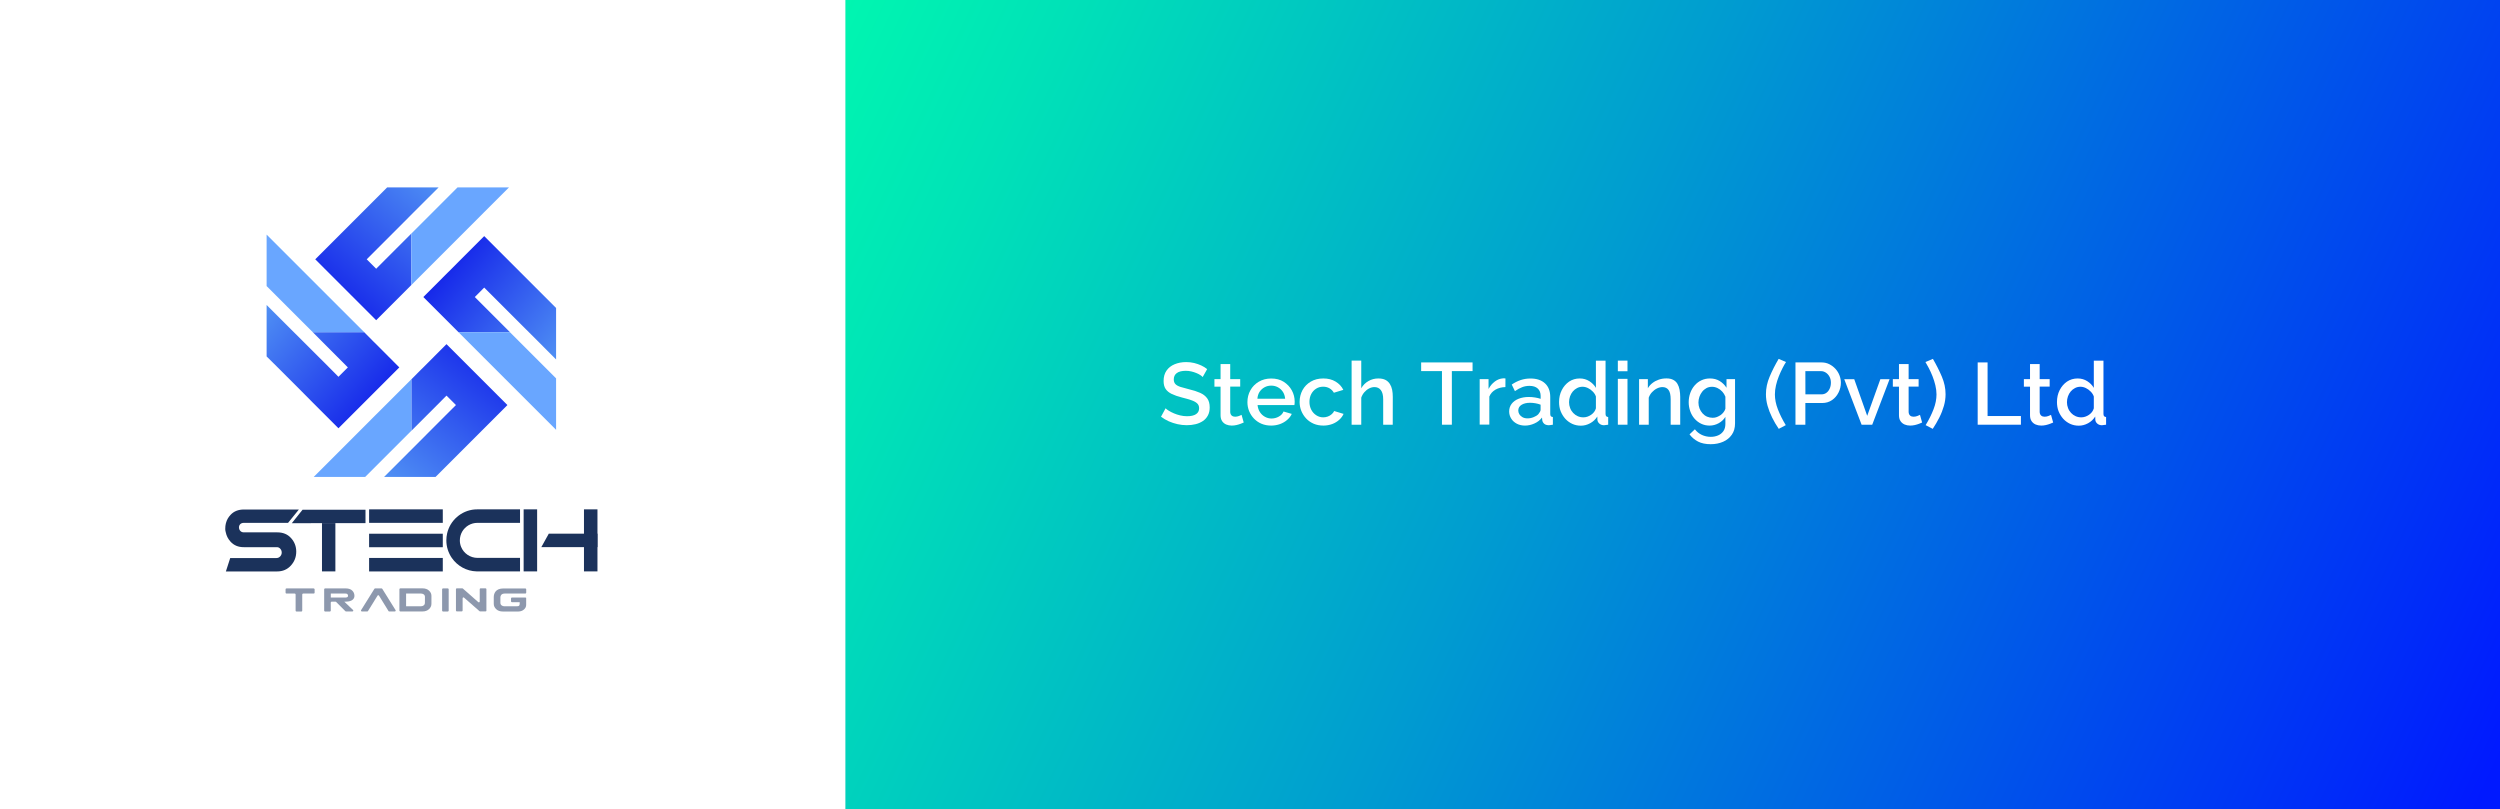
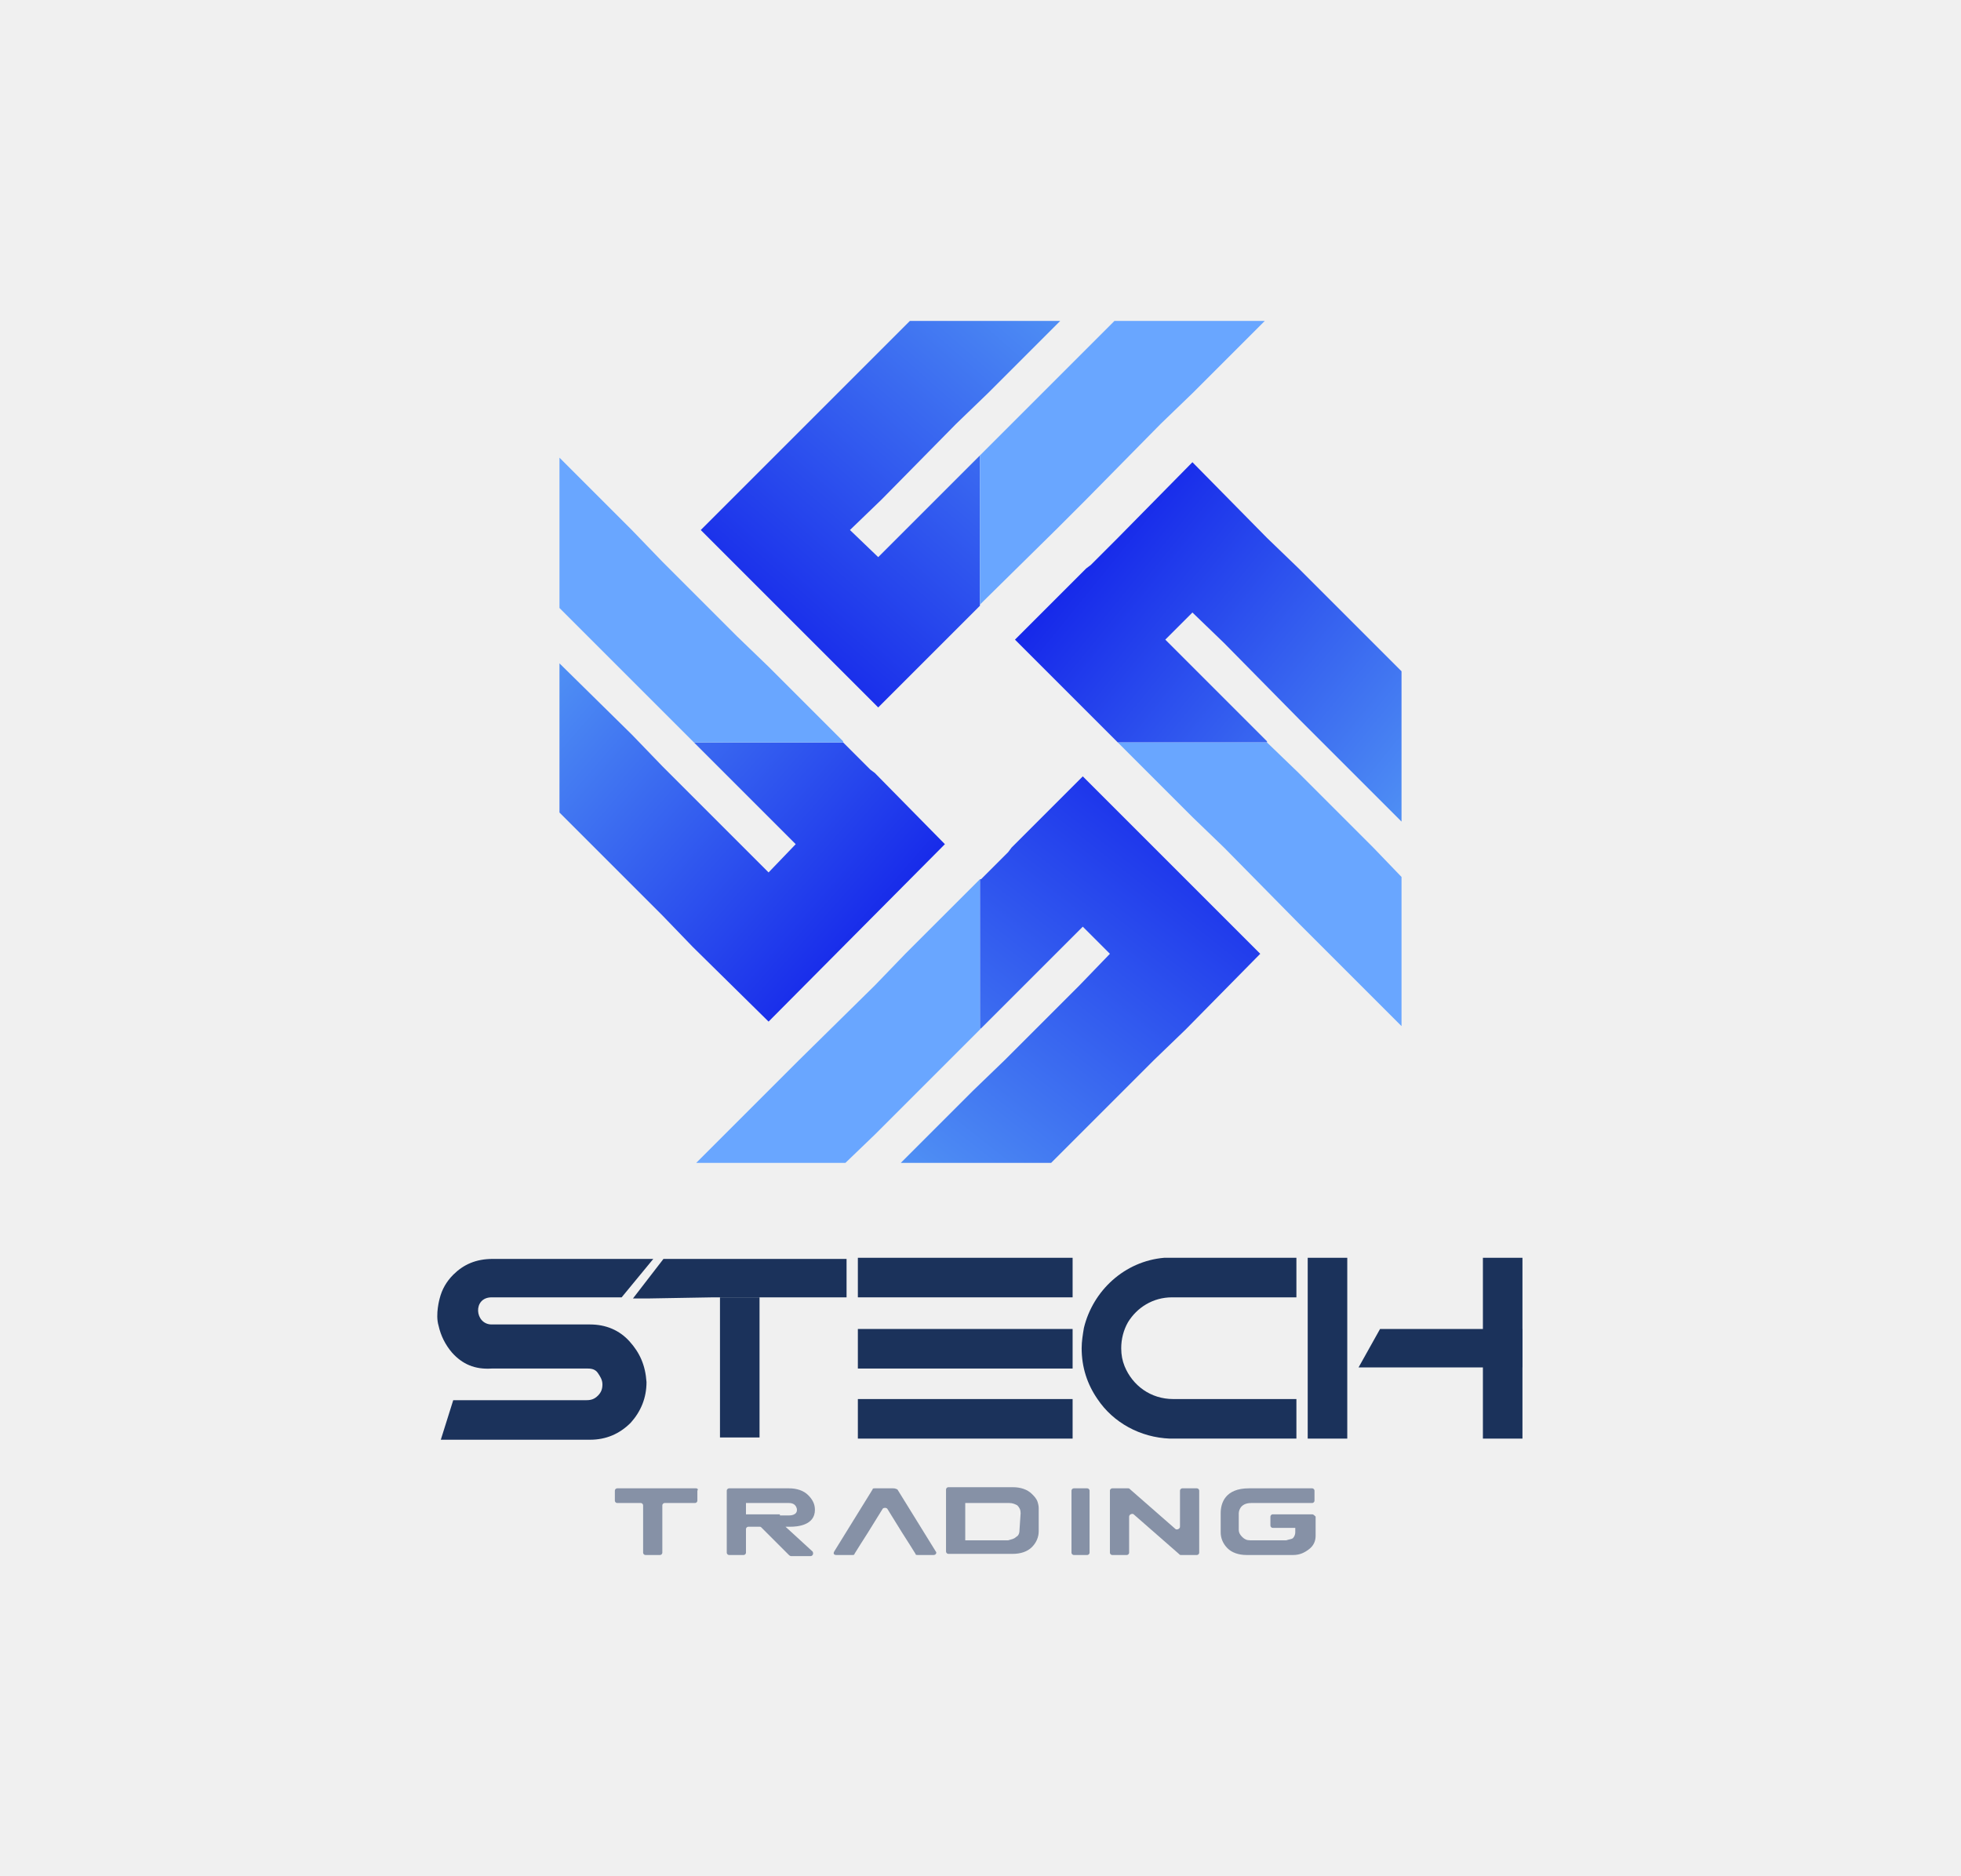
- <svg xmlns="http://www.w3.org/2000/svg" version="1.1" id="Layer_1" x="0px" y="0px" viewBox="0 0 513 166" style="enable-background:new 0 0 513 166;" xml:space="preserve">
+ <svg xmlns="http://www.w3.org/2000/svg" version="1.1" id="Layer_1" x="0px" y="0px" viewBox="0 0 173.5 166" style="enable-background:new 0 0 173.5 166;" xml:space="preserve">
  <style type="text/css">
- 	.st0{fill:#FFFFFF;}
- 	.st1{fill:url(#SVGID_1_);}
- 	.st2{fill:url(#SVGID_00000054231201228225903950000008800643674386238896_);}
- 	.st3{fill:#69A6FF;}
- 	.st4{fill:url(#SVGID_00000092430466502691552920000010513448468859906742_);}
- 	.st5{fill:url(#SVGID_00000178913664715508625890000017465459966205695885_);}
- 	.st6{fill:url(#SVGID_00000083070909167110578180000004795415691499837066_);}
- 	.st7{fill:#1B325B;}
- 	.st8{opacity:0.5;}
+ 	.st0{fill:url(#SVGID_1_);}
+ 	.st1{fill:#69A6FF;}
+ 	.st2{fill:url(#SVGID_00000183964160495757285000000015820598282144519867_);}
+ 	.st3{fill:url(#SVGID_00000025426152682799984350000016431756263056450715_);}
+ 	.st4{fill:url(#SVGID_00000132052246336491698430000010390111318368101761_);}
+ 	.st5{fill:#1B325B;}
+ 	.st6{opacity:0.5;}
</style>
  <g>
-     <rect x="-0.13" y="-0.45" class="st0" width="173.61" height="166.89" />
-     <linearGradient id="SVGID_1_" gradientUnits="userSpaceOnUse" x1="155.577" y1="172.888" x2="510.368" y2="6.787" gradientTransform="matrix(1 0 0 -1 0 168)">
-       <stop offset="0" style="stop-color:#00FFAD" />
-       <stop offset="0.147" style="stop-color:#00E3B7" />
-       <stop offset="0.463" style="stop-color:#009DD0" />
-       <stop offset="0.922" style="stop-color:#002DF8" />
-       <stop offset="1" style="stop-color:#0019FF" />
-     </linearGradient>
-     <rect x="173.48" y="-0.45" class="st1" width="339.65" height="166.89" />
    <g>
      <g>
-         <path class="st0" d="M246.79,77.37c-0.11-0.13-0.28-0.27-0.51-0.42c-0.23-0.15-0.5-0.29-0.81-0.41     c-0.31-0.13-0.64-0.23-1.01-0.32s-0.74-0.13-1.12-0.13c-0.84,0-1.46,0.16-1.87,0.47s-0.61,0.74-0.61,1.29     c0,0.41,0.11,0.73,0.34,0.97c0.23,0.24,0.58,0.43,1.05,0.58s1.06,0.31,1.75,0.48c0.88,0.2,1.63,0.45,2.26,0.73     s1.12,0.66,1.46,1.13s0.51,1.09,0.51,1.86c0,0.63-0.12,1.18-0.37,1.65s-0.58,0.84-1.02,1.14c-0.43,0.29-0.93,0.51-1.49,0.65     c-0.56,0.14-1.17,0.21-1.82,0.21c-0.64,0-1.27-0.07-1.9-0.21c-0.63-0.14-1.23-0.34-1.8-0.59c-0.57-0.26-1.1-0.57-1.59-0.94     l0.94-1.73c0.14,0.16,0.37,0.33,0.67,0.51c0.3,0.19,0.65,0.36,1.04,0.53s0.82,0.31,1.28,0.42c0.46,0.11,0.93,0.17,1.41,0.17     c0.8,0,1.42-0.14,1.84-0.42c0.43-0.28,0.64-0.69,0.64-1.22c0-0.42-0.14-0.76-0.42-1.01c-0.28-0.26-0.68-0.47-1.21-0.65     c-0.52-0.18-1.15-0.36-1.88-0.54c-0.84-0.21-1.54-0.46-2.11-0.73c-0.56-0.27-0.98-0.62-1.26-1.04s-0.41-0.96-0.41-1.63     c0-0.84,0.2-1.54,0.6-2.12c0.4-0.58,0.96-1.02,1.67-1.31s1.49-0.44,2.36-0.44c0.58,0,1.12,0.06,1.65,0.19     c0.52,0.13,1.01,0.3,1.46,0.51s0.85,0.46,1.2,0.74L246.79,77.37z" />
-         <path class="st0" d="M255.21,86.7c-0.16,0.07-0.37,0.16-0.63,0.26s-0.55,0.19-0.86,0.26s-0.64,0.11-0.97,0.11     c-0.41,0-0.79-0.08-1.13-0.22c-0.35-0.15-0.63-0.38-0.84-0.69s-0.32-0.71-0.32-1.2v-5.88h-1.26V77.8h1.26v-3.1h1.98v3.1h2.05     v1.53h-2.05v5.23c0.02,0.32,0.13,0.56,0.31,0.72c0.19,0.16,0.42,0.23,0.69,0.23c0.28,0,0.54-0.05,0.8-0.15s0.43-0.18,0.53-0.23     L255.21,86.7z" />
-         <path class="st0" d="M260.85,87.33c-0.74,0-1.41-0.13-2-0.38s-1.1-0.61-1.53-1.05c-0.43-0.45-0.76-0.96-1-1.54     c-0.23-0.58-0.35-1.19-0.35-1.83c0-0.89,0.2-1.7,0.61-2.44s0.98-1.32,1.72-1.76s1.59-0.66,2.55-0.66c1,0,1.85,0.22,2.56,0.67     s1.27,1.03,1.67,1.76c0.4,0.73,0.59,1.5,0.59,2.33c0,0.14-0.01,0.28-0.02,0.4s-0.02,0.22-0.04,0.29h-7.56     c0.06,0.56,0.22,1.04,0.49,1.45c0.26,0.41,0.61,0.73,1.03,0.96s0.86,0.35,1.33,0.35c0.54,0,1.05-0.13,1.52-0.4     c0.47-0.26,0.79-0.61,0.96-1.04l1.69,0.49c-0.2,0.46-0.52,0.87-0.94,1.23c-0.42,0.37-0.91,0.65-1.47,0.86     C262.12,87.21,261.51,87.33,260.85,87.33z M258.02,81.82h5.69c-0.05-0.54-0.2-1.01-0.46-1.41s-0.6-0.71-1.02-0.94     s-0.88-0.34-1.37-0.34c-0.5,0-0.96,0.11-1.38,0.34s-0.75,0.54-1.02,0.94C258.21,80.8,258.06,81.27,258.02,81.82z" />
-         <path class="st0" d="M271.56,87.33c-0.73,0-1.4-0.13-1.99-0.38c-0.59-0.26-1.11-0.61-1.54-1.07c-0.43-0.46-0.76-0.98-1-1.56     c-0.23-0.58-0.35-1.19-0.35-1.84c0-0.88,0.2-1.69,0.59-2.42c0.4-0.73,0.96-1.31,1.7-1.75s1.6-0.65,2.58-0.65     c0.96,0,1.8,0.21,2.51,0.64c0.71,0.43,1.25,0.99,1.59,1.7l-1.94,0.59c-0.22-0.38-0.52-0.69-0.9-0.91s-0.82-0.33-1.3-0.33     c-0.53,0-1,0.13-1.43,0.4s-0.76,0.63-1.01,1.1s-0.37,1.01-0.37,1.62c0,0.6,0.13,1.14,0.38,1.62s0.59,0.85,1.03,1.13     c0.43,0.28,0.91,0.42,1.42,0.42c0.32,0,0.64-0.06,0.94-0.17c0.3-0.11,0.57-0.27,0.8-0.48c0.23-0.2,0.4-0.42,0.5-0.65l1.93,0.59     c-0.2,0.46-0.5,0.86-0.9,1.22c-0.4,0.36-0.87,0.65-1.42,0.86C272.82,87.21,272.22,87.33,271.56,87.33z" />
-         <path class="st0" d="M285.79,87.15h-1.96v-5.21c0-0.84-0.16-1.47-0.48-1.89s-0.76-0.62-1.32-0.62c-0.36,0-0.72,0.09-1.09,0.28     c-0.37,0.19-0.69,0.45-0.97,0.77c-0.28,0.32-0.5,0.7-0.64,1.12v5.55h-1.98V74h1.98v5.67c0.36-0.63,0.85-1.12,1.48-1.48     c0.62-0.36,1.3-0.53,2.02-0.53c0.6,0,1.09,0.1,1.47,0.3s0.68,0.48,0.9,0.83c0.22,0.35,0.38,0.75,0.47,1.2s0.13,0.94,0.13,1.46     L285.79,87.15L285.79,87.15z" />
-         <path class="st0" d="M302.17,76.15h-4.25v11h-2.03v-11h-4.27v-1.78h10.55L302.17,76.15L302.17,76.15z" />
-         <path class="st0" d="M308.91,79.43c-0.76,0.01-1.43,0.19-2.03,0.52c-0.59,0.34-1.02,0.81-1.27,1.42v5.76h-1.98V77.8h1.82v2.02     c0.34-0.64,0.77-1.15,1.3-1.54c0.53-0.39,1.08-0.6,1.66-0.64c0.13,0,0.24,0,0.32,0s0.14,0.01,0.19,0.02L308.91,79.43     L308.91,79.43z" />
-         <path class="st0" d="M309.68,84.42c0-0.59,0.17-1.11,0.51-1.56s0.82-0.79,1.42-1.03c0.61-0.24,1.3-0.37,2.08-0.37     c0.42,0,0.85,0.03,1.28,0.1s0.82,0.16,1.17,0.28v-0.59c0-0.65-0.2-1.16-0.59-1.52c-0.4-0.37-0.97-0.55-1.71-0.55     c-0.53,0-1.03,0.09-1.49,0.27c-0.47,0.18-0.97,0.45-1.49,0.81l-0.65-1.35c0.6-0.41,1.22-0.72,1.85-0.93s1.3-0.31,2-0.31     c1.26,0,2.25,0.33,2.97,0.99s1.08,1.59,1.08,2.8v3.47c0,0.23,0.04,0.39,0.13,0.48c0.08,0.1,0.22,0.15,0.41,0.16v1.58     c-0.18,0.04-0.34,0.06-0.48,0.07c-0.14,0.01-0.25,0.02-0.35,0.04c-0.43-0.01-0.76-0.12-0.97-0.32s-0.34-0.44-0.38-0.72     l-0.05-0.54c-0.4,0.53-0.92,0.94-1.56,1.22c-0.64,0.29-1.29,0.43-1.93,0.43c-0.62,0-1.18-0.13-1.67-0.38     c-0.49-0.26-0.88-0.6-1.15-1.04C309.82,85.46,309.68,84.96,309.68,84.42z M315.67,84.99c0.13-0.17,0.24-0.32,0.33-0.48     c0.09-0.15,0.13-0.3,0.13-0.43v-1.04c-0.34-0.13-0.69-0.23-1.06-0.29s-0.73-0.1-1.08-0.1c-0.73,0-1.32,0.14-1.77,0.42     s-0.67,0.67-0.67,1.17c0,0.27,0.08,0.53,0.22,0.77c0.15,0.24,0.37,0.44,0.65,0.6s0.63,0.24,1.04,0.24c0.44,0,0.86-0.09,1.26-0.26     C315.12,85.43,315.43,85.24,315.67,84.99z" />
-         <path class="st0" d="M319.92,82.49c0-0.89,0.18-1.7,0.55-2.43c0.37-0.73,0.87-1.31,1.5-1.75c0.64-0.43,1.37-0.65,2.2-0.65     c0.73,0,1.39,0.19,1.97,0.56c0.58,0.37,1.03,0.83,1.34,1.37v-5.58h1.98v10.91c0,0.22,0.04,0.38,0.13,0.48s0.22,0.16,0.41,0.17     v1.58c-0.36,0.06-0.65,0.1-0.86,0.11c-0.37,0-0.68-0.11-0.94-0.33c-0.25-0.22-0.39-0.48-0.41-0.78l-0.02-0.68     c-0.37,0.59-0.86,1.05-1.47,1.38c-0.61,0.33-1.24,0.5-1.9,0.5c-0.65,0-1.25-0.13-1.79-0.38c-0.55-0.26-1.02-0.61-1.42-1.05     c-0.4-0.45-0.71-0.96-0.94-1.53S319.92,83.15,319.92,82.49z M327.48,83.79v-2.43c-0.13-0.38-0.35-0.72-0.64-1.01     c-0.29-0.3-0.62-0.54-0.99-0.72s-0.74-0.27-1.11-0.27c-0.41,0-0.78,0.09-1.12,0.27c-0.34,0.18-0.64,0.41-0.88,0.7     s-0.44,0.63-0.57,1.01s-0.2,0.78-0.2,1.2c0,0.41,0.07,0.81,0.22,1.19c0.14,0.38,0.35,0.71,0.62,1s0.58,0.51,0.94,0.67     c0.35,0.16,0.74,0.24,1.16,0.24c0.26,0,0.53-0.04,0.8-0.13c0.27-0.09,0.53-0.22,0.77-0.38c0.24-0.17,0.45-0.36,0.63-0.59     C327.28,84.3,327.41,84.05,327.48,83.79z" />
-         <path class="st0" d="M331.98,76.18v-2.18h1.98v2.18H331.98z M331.98,87.15v-9.41h1.98v9.41H331.98z" />
-         <path class="st0" d="M344.78,87.15h-1.96v-5.21c0-0.88-0.14-1.52-0.43-1.91c-0.29-0.4-0.71-0.6-1.26-0.6     c-0.38,0-0.76,0.1-1.14,0.29s-0.71,0.45-1.01,0.77s-0.51,0.69-0.66,1.11v5.55h-1.98V77.8h1.8v1.87c0.24-0.42,0.55-0.77,0.94-1.07     c0.38-0.3,0.82-0.53,1.31-0.7s1.01-0.25,1.57-0.25s1.03,0.1,1.4,0.3s0.66,0.48,0.86,0.83s0.35,0.75,0.43,1.21     s0.13,0.94,0.13,1.45V87.15z" />
-         <path class="st0" d="M350.81,87.33c-0.64,0-1.22-0.13-1.75-0.39s-0.98-0.61-1.36-1.05s-0.67-0.95-0.87-1.53s-0.31-1.18-0.31-1.82     c0-0.67,0.11-1.3,0.32-1.89c0.21-0.59,0.51-1.11,0.9-1.56s0.85-0.8,1.38-1.05s1.12-0.38,1.76-0.38c0.76,0,1.42,0.17,1.99,0.52     c0.57,0.35,1.04,0.81,1.41,1.39V77.8h1.75v9.09c0,0.91-0.22,1.68-0.66,2.31s-1.03,1.12-1.79,1.45c-0.76,0.33-1.6,0.5-2.54,0.5     c-1.04,0-1.91-0.18-2.6-0.54s-1.28-0.85-1.75-1.48l1.1-1.04c0.38,0.5,0.86,0.89,1.42,1.15c0.56,0.26,1.18,0.4,1.84,0.4     c0.54,0,1.04-0.1,1.49-0.29c0.46-0.19,0.82-0.49,1.1-0.88c0.28-0.4,0.41-0.9,0.41-1.51v-1.42c-0.34,0.55-0.8,0.99-1.39,1.31     S351.46,87.33,350.81,87.33z M351.46,85.73c0.3,0,0.59-0.05,0.86-0.16s0.53-0.25,0.77-0.41c0.23-0.17,0.43-0.37,0.6-0.59     s0.29-0.46,0.36-0.7v-2.47c-0.16-0.41-0.38-0.76-0.66-1.06s-0.6-0.54-0.96-0.71c-0.36-0.17-0.73-0.26-1.12-0.26     c-0.43,0-0.82,0.09-1.16,0.28c-0.34,0.19-0.63,0.43-0.87,0.74s-0.43,0.65-0.56,1.03s-0.2,0.78-0.2,1.19     c0,0.42,0.08,0.82,0.22,1.2c0.15,0.38,0.36,0.71,0.62,1.01c0.26,0.29,0.57,0.52,0.93,0.68     C350.65,85.65,351.04,85.73,351.46,85.73z" />
-         <path class="st0" d="M362.37,80.9c0-1.21,0.25-2.41,0.76-3.61c0.5-1.19,1.12-2.41,1.85-3.65l1.51,0.65     c-0.22,0.32-0.45,0.74-0.71,1.24s-0.51,1.06-0.76,1.67c-0.25,0.61-0.44,1.24-0.59,1.88s-0.22,1.26-0.22,1.86     c0,0.97,0.2,1.99,0.61,3.05s0.95,2.15,1.62,3.25L365,88c-0.52-0.76-0.97-1.53-1.36-2.32s-0.7-1.59-0.93-2.39     C362.48,82.49,362.37,81.68,362.37,80.9z" />
-         <path class="st0" d="M368.43,87.15V74.37h5.36c0.58,0,1.1,0.12,1.58,0.36c0.48,0.24,0.9,0.56,1.26,0.95     c0.36,0.4,0.64,0.84,0.83,1.34s0.29,1,0.29,1.5c0,0.71-0.16,1.38-0.48,2.02c-0.32,0.64-0.76,1.16-1.34,1.56s-1.25,0.6-2.03,0.6     h-3.44v4.45H368.43z M370.47,80.92h3.31c0.37,0,0.7-0.1,0.99-0.31s0.52-0.5,0.68-0.86c0.17-0.37,0.25-0.78,0.25-1.23     c0-0.47-0.1-0.88-0.29-1.23s-0.44-0.63-0.75-0.83c-0.31-0.2-0.63-0.3-0.98-0.3h-3.22L370.47,80.92L370.47,80.92z" />
-         <path class="st0" d="M382,87.15l-3.56-9.34h2.05l2.66,7.52l2.7-7.52h1.89l-3.56,9.34H382z" />
-         <path class="st0" d="M394.42,86.7c-0.16,0.07-0.37,0.16-0.63,0.26s-0.55,0.19-0.86,0.26s-0.64,0.11-0.97,0.11     c-0.41,0-0.79-0.08-1.13-0.22c-0.35-0.15-0.63-0.38-0.84-0.69s-0.32-0.71-0.32-1.2v-5.88h-1.26V77.8h1.26v-3.1h1.98v3.1h2.05     v1.53h-2.05v5.23c0.02,0.32,0.13,0.56,0.31,0.72c0.19,0.16,0.42,0.23,0.69,0.23c0.28,0,0.54-0.05,0.8-0.15s0.43-0.18,0.53-0.23     L394.42,86.7z" />
-         <path class="st0" d="M399.23,80.9c0,0.79-0.11,1.59-0.34,2.39c-0.23,0.8-0.54,1.6-0.94,2.39c-0.4,0.79-0.85,1.57-1.35,2.32     l-1.46-0.76c0.67-1.1,1.21-2.19,1.62-3.25s0.61-2.08,0.61-3.05c0-0.6-0.08-1.22-0.23-1.86c-0.15-0.64-0.35-1.27-0.59-1.88     s-0.5-1.17-0.76-1.67s-0.49-0.92-0.69-1.24l1.53-0.65c0.72,1.24,1.33,2.45,1.84,3.65C398.98,78.49,399.23,79.68,399.23,80.9z" />
-         <path class="st0" d="M405.82,87.15V74.37h2.03v11h6.84v1.78H405.82z" />
-         <path class="st0" d="M421.31,86.7c-0.16,0.07-0.37,0.16-0.63,0.26s-0.55,0.19-0.86,0.26c-0.31,0.07-0.64,0.11-0.97,0.11     c-0.41,0-0.79-0.08-1.13-0.22c-0.35-0.15-0.63-0.38-0.84-0.69s-0.32-0.71-0.32-1.2v-5.88h-1.26V77.8h1.26v-3.1h1.98v3.1h2.05     v1.53h-2.05v5.23c0.02,0.32,0.13,0.56,0.31,0.72c0.19,0.16,0.42,0.23,0.69,0.23c0.28,0,0.54-0.05,0.8-0.15s0.43-0.18,0.53-0.23     L421.31,86.7z" />
-         <path class="st0" d="M422.09,82.49c0-0.89,0.18-1.7,0.55-2.43c0.37-0.73,0.87-1.31,1.5-1.75c0.64-0.43,1.37-0.65,2.2-0.65     c0.73,0,1.39,0.19,1.97,0.56s1.03,0.83,1.34,1.37v-5.58h1.98v10.91c0,0.22,0.04,0.38,0.13,0.48s0.22,0.16,0.41,0.17v1.58     c-0.36,0.06-0.65,0.1-0.86,0.11c-0.37,0-0.68-0.11-0.94-0.33c-0.25-0.22-0.39-0.48-0.41-0.78l-0.02-0.68     c-0.37,0.59-0.86,1.05-1.47,1.38c-0.61,0.33-1.24,0.5-1.9,0.5c-0.65,0-1.25-0.13-1.79-0.38c-0.55-0.26-1.02-0.61-1.42-1.05     c-0.4-0.45-0.71-0.96-0.94-1.53S422.09,83.15,422.09,82.49z M429.65,83.79v-2.43c-0.13-0.38-0.35-0.72-0.64-1.01     c-0.29-0.3-0.62-0.54-0.99-0.72s-0.74-0.27-1.11-0.27c-0.41,0-0.78,0.09-1.12,0.27s-0.64,0.41-0.88,0.7s-0.44,0.63-0.57,1.01     s-0.2,0.78-0.2,1.2c0,0.41,0.07,0.81,0.22,1.19c0.14,0.38,0.35,0.71,0.62,1s0.58,0.51,0.94,0.67c0.35,0.16,0.74,0.24,1.16,0.24     c0.26,0,0.53-0.04,0.8-0.13s0.53-0.22,0.77-0.38c0.24-0.17,0.45-0.36,0.63-0.59C429.45,84.3,429.58,84.05,429.65,83.79z" />
+         <linearGradient id="SVGID_1_" gradientUnits="userSpaceOnUse" x1="94.54" y1="25.491" x2="65.574" y2="58.117" gradientTransform="matrix(1 0 0 1 0 2)">
+           <stop offset="0" style="stop-color:#5091F4" />
+           <stop offset="1" style="stop-color:#111FE9" />
+         </linearGradient>
+         <polygon class="st0" points="78,44.2 75.2,46.9 77.7,49.3 80.1,46.9 86.7,40.3 86.7,40.3 86.7,40.3 86.7,53.5 86.7,53.6 84.3,56      84,56.3 77.7,62.6 71.4,56.3 71.1,56 68.6,53.5 62,46.9 68.6,40.3 71.4,37.5 78,30.9 80.5,28.4 93.8,28.4 87.4,34.8 84.6,37.5         " />
+         <polygon class="st1" points="111.9,28.4 105.5,34.8 102.7,37.5 96.1,44.2 93.4,46.9 86.7,53.5 86.7,53.5 86.7,40.3 86.7,40.3      86.7,40.3 89.5,37.5 96.1,30.9 98.6,28.4    " />
+         <linearGradient id="SVGID_00000069357433393624680990000015297996820128720516_" gradientUnits="userSpaceOnUse" x1="125.353" y1="70.072" x2="93.947" y2="44.612" gradientTransform="matrix(1 0 0 1 0 2)">
+           <stop offset="0" style="stop-color:#5091F4" />
+           <stop offset="1" style="stop-color:#111FE9" />
+         </linearGradient>
+         <polygon style="fill:url(#SVGID_00000069357433393624680990000015297996820128720516_);" points="124,59.4 124,72.7 117.6,66.3      114.9,63.6 108.3,56.9 105.5,54.2 103.1,56.6 105.5,59 112.1,65.6 112.1,65.6 112.1,65.7 98.9,65.7 89.8,56.6 96.1,50.3 96.5,50      98.9,47.6 105.5,40.9 112.1,47.6 114.9,50.3 121.5,56.9    " />
+         <polygon class="st1" points="124,77.6 124,90.8 117.6,84.4 114.9,81.7 108.3,75 105.5,72.3 98.9,65.7 98.9,65.7 112.1,65.7      112.1,65.6 112.1,65.7 114.9,68.4 121.5,75    " />
+         <linearGradient id="SVGID_00000020368920909294139060000003342585257154669236_" gradientUnits="userSpaceOnUse" x1="80.882" y1="102.177" x2="109.696" y2="65.74" gradientTransform="matrix(1 0 0 1 0 2)">
+           <stop offset="0" style="stop-color:#5091F4" />
+           <stop offset="1" style="stop-color:#111FE9" />
+         </linearGradient>
+         <polygon style="fill:url(#SVGID_00000020368920909294139060000003342585257154669236_);" points="111.5,84.4 104.9,91.1      102.1,93.8 95.5,100.4 93,102.9 79.7,102.9 86.1,96.5 88.9,93.8 95.5,87.2 98.2,84.4 95.8,82 93.4,84.4 86.8,91 86.7,91      86.7,77.8 86.8,77.8 89.2,75.4 89.5,75 95.8,68.7    " />
+         <polygon class="st1" points="86.8,91 86.7,91.1 84,93.8 77.4,100.4 74.8,102.9 61.6,102.9 68,96.5 70.7,93.8 77.4,87.2      80.1,84.4 86.7,77.8 86.7,77.8 86.7,91    " />
+         <linearGradient id="SVGID_00000037655022628932019640000013638144972367683242_" gradientUnits="userSpaceOnUse" x1="48.945" y1="56.674" x2="79.893" y2="83.506" gradientTransform="matrix(1 0 0 1 0 2)">
+           <stop offset="0" style="stop-color:#5091F4" />
+           <stop offset="1" style="stop-color:#111FE9" />
+         </linearGradient>
+         <polygon style="fill:url(#SVGID_00000037655022628932019640000013638144972367683242_);" points="83.6,74.7 68,90.4 61.3,83.8      58.6,81 52,74.4 49.5,71.9 49.5,58.7 55.9,65 58.6,67.8 65.2,74.4 68,77.2 70.4,74.7 61.4,65.7 61.4,65.7 61.4,65.7 74.6,65.7      74.6,65.7 74.6,65.7 77,68.1 77.4,68.4    " />
+         <polygon class="st1" points="74.6,65.6 74.6,65.7 74.6,65.7 61.4,65.7 61.4,65.7 61.3,65.6 58.6,62.9 52,56.3 49.5,53.8      49.5,40.5 55.9,46.9 58.6,49.7 65.2,56.3 68,59    " />
+       </g>
+       <g>
+         <path class="st5" d="M55.7,118.7c-0.9-1-2.1-1.5-3.5-1.5h-8.1c0,0,0,0-0.1,0h-0.5c-1.5,0-1.7-2.4,0-2.4H55l2.8-3.4H43.6     c-1.5,0-2.6,0.5-3.5,1.4c-0.6,0.6-1,1.3-1.2,2.1c0,0-0.4,1.4-0.1,2.4c0.2,0.9,0.6,1.7,1.2,2.4c0.9,1,2,1.5,3.5,1.4h8.5     c0.4,0,0.7,0.1,0.9,0.4c0.2,0.3,0.4,0.6,0.4,1c0,0.4-0.1,0.7-0.4,1c-0.3,0.3-0.6,0.4-1,0.4H40.1l-1.1,3.5h13.2     c1.4,0,2.6-0.5,3.6-1.5c0.9-1,1.4-2.2,1.4-3.6C57.1,120.8,56.6,119.7,55.7,118.7z" />
+         <path class="st5" d="M114.7,111.3v3.5h-11c-1.7,0-3.1,0.9-3.9,2.2c-0.4,0.7-0.6,1.5-0.6,2.3c0,0.6,0.1,1.1,0.3,1.6l0,0     c0.7,1.7,2.3,2.9,4.3,2.9h10.9v3.5h-11c-0.1,0-0.1,0-0.2,0l0,0c-2.6-0.1-5-1.4-6.4-3.5c-0.9-1.3-1.4-2.8-1.4-4.5l0,0     c0-0.6,0.1-1.2,0.2-1.8l0,0c0.8-3.3,3.6-5.9,7.1-6.2l0,0c0.2,0,0.5,0,0.7,0H114.7L114.7,111.3z" />
+         <g>
+           <rect x="75.9" y="111.3" class="st5" width="19" height="3.5" />
+           <rect x="75.9" y="117.6" class="st5" width="19" height="3.5" />
+           <rect x="75.9" y="123.8" class="st5" width="19" height="3.5" />
+         </g>
+         <g>
+           <polygon class="st5" points="74.9,111.4 74.9,114.8 73.6,114.8 73.6,114.8 67.2,114.8 63.1,114.8 63.1,114.8 57.3,114.9       56,114.9 58.7,111.4 63.3,111.4     " />
+           <rect x="63.7" y="114.8" class="st5" width="3.5" height="12.4" />
+         </g>
+         <g>
+           <g>
+             <rect x="115.7" y="111.3" class="st5" width="3.5" height="16" />
+             <rect x="131.2" y="111.3" class="st5" width="3.5" height="16" />
+           </g>
+           <polygon class="st5" points="134.7,117.6 134.7,121 120.2,121 122.1,117.6     " />
+         </g>
      </g>
    </g>
-     <g>
-       <g>
-         <g>
-           <linearGradient id="SVGID_00000158002676785342761490000000261421048765024640_" gradientUnits="userSpaceOnUse" x1="90.622" y1="130.257" x2="67.541" y2="104.261" gradientTransform="matrix(1 0 0 -1 0 168)">
-             <stop offset="0" style="stop-color:#5091F4" />
-             <stop offset="1" style="stop-color:#111FE9" />
-           </linearGradient>
-           <polygon style="fill:url(#SVGID_00000158002676785342761490000000261421048765024640_);" points="77.44,51.02 75.25,53.21       77.19,55.15 79.1,53.23 84.38,47.95 84.39,47.96 84.41,47.98 84.41,58.49 84.38,58.51 82.47,60.43 82.2,60.7 77.19,65.71       72.16,60.68 71.91,60.43 69.97,58.49 64.69,53.21 69.97,47.93 72.16,45.74 77.44,40.46 79.44,38.46 90,38.46 84.9,43.55       82.72,45.74     " />
-           <polygon class="st3" points="104.44,38.46 99.34,43.55 97.16,45.74 91.88,51.02 89.69,53.21 84.41,58.49 84.41,58.49       84.41,47.98 84.39,47.96 84.41,47.93 86.6,45.74 91.88,40.46 93.88,38.46     " />
-           <linearGradient id="SVGID_00000013896215512362812840000013425237328667971727_" gradientUnits="userSpaceOnUse" x1="115.178" y1="94.736" x2="90.153" y2="115.022" gradientTransform="matrix(1 0 0 -1 0 168)">
-             <stop offset="0" style="stop-color:#5091F4" />
-             <stop offset="1" style="stop-color:#111FE9" />
-           </linearGradient>
-           <polygon style="fill:url(#SVGID_00000013896215512362812840000013425237328667971727_);" points="114.11,63.2 114.11,73.76       109.01,68.65 106.83,66.48 101.55,61.2 99.36,59.01 97.43,60.95 99.34,62.86 104.62,68.14 104.62,68.15 104.6,68.17       94.09,68.17 86.87,60.95 91.89,55.92 92.15,55.67 94.08,53.73 99.36,48.45 104.64,53.73 106.83,55.92 112.11,61.2     " />
-           <polygon class="st3" points="114.11,77.64 114.11,88.2 109.01,83.1 106.83,80.92 101.55,75.64 99.36,73.45 94.08,68.17       94.09,68.17 104.6,68.17 104.62,68.15 104.64,68.17 106.83,70.36 112.11,75.64     " />
-           <linearGradient id="SVGID_00000128446040057408444630000004148834435855464591_" gradientUnits="userSpaceOnUse" x1="79.739" y1="69.153" x2="102.698" y2="98.186" gradientTransform="matrix(1 0 0 -1 0 168)">
-             <stop offset="0" style="stop-color:#5091F4" />
-             <stop offset="1" style="stop-color:#111FE9" />
-           </linearGradient>
-           <polygon style="fill:url(#SVGID_00000128446040057408444630000004148834435855464591_);" points="104.12,83.12 98.84,88.4       96.65,90.59 91.37,95.87 89.37,97.87 78.81,97.87 83.91,92.77 86.09,90.59 91.37,85.3 93.56,83.12 91.62,81.18 89.71,83.1       84.43,88.38 84.41,88.36 84.41,77.85 84.43,77.82 86.34,75.9 86.61,75.64 91.62,70.62     " />
-           <polygon class="st3" points="84.43,88.38 84.4,88.4 82.21,90.59 76.93,95.87 74.93,97.87 64.37,97.87 69.47,92.77 71.65,90.59       76.93,85.3 79.12,83.12 84.4,77.84 84.41,77.85 84.41,88.36     " />
-           <linearGradient id="SVGID_00000027568019218520181620000007162934135496668301_" gradientUnits="userSpaceOnUse" x1="54.294" y1="105.409" x2="78.954" y2="84.029" gradientTransform="matrix(1 0 0 -1 0 168)">
-             <stop offset="0" style="stop-color:#5091F4" />
-             <stop offset="1" style="stop-color:#111FE9" />
-           </linearGradient>
-           <polygon style="fill:url(#SVGID_00000027568019218520181620000007162934135496668301_);" points="81.94,75.39 69.45,87.88       64.17,82.6 61.99,80.4 56.71,75.12 54.71,73.14 54.71,62.58 59.8,67.67 61.99,69.85 67.27,75.12 69.45,77.32 71.38,75.39       64.19,68.18 64.19,68.18 64.21,68.17 74.72,68.17 74.73,68.17 74.75,68.18 76.66,70.11 76.93,70.37     " />
-           <polygon class="st3" points="74.73,68.15 74.73,68.17 74.72,68.17 64.21,68.17 64.19,68.18 64.17,68.15 61.99,65.98 56.71,60.7       54.71,58.7 54.71,48.14 59.8,53.23 61.99,55.42 67.27,60.7 69.45,62.88     " />
-         </g>
-         <g>
-           <path class="st7" d="M59.71,110.4c-0.7-0.78-1.64-1.16-2.82-1.16h-6.45c-0.01,0-0.03,0-0.05,0h-0.37      c-1.23,0-1.39-1.95,0.01-1.95h9.08l2.22-2.74H50.07c-1.16,0-2.08,0.36-2.76,1.1c-0.46,0.49-0.77,1.03-0.93,1.64      c0,0-0.33,1.09-0.05,1.95c0.14,0.7,0.46,1.34,0.96,1.89c0.7,0.78,1.62,1.16,2.75,1.15h6.77c0.29,0,0.52,0.11,0.71,0.33      c0.19,0.21,0.29,0.47,0.29,0.78c0,0.3-0.11,0.56-0.31,0.78c-0.21,0.22-0.46,0.34-0.76,0.34h-9.5l-0.89,2.75h10.51      c1.15,0,2.09-0.4,2.83-1.21c0.73-0.8,1.1-1.75,1.1-2.86C60.79,112.12,60.43,111.18,59.71,110.4z" />
-           <path class="st7" d="M106.71,104.52v2.77h-8.75c-1.33,0-2.48,0.72-3.11,1.78c-0.31,0.54-0.49,1.16-0.49,1.83      c0,0.46,0.09,0.9,0.25,1.3l0,0c0.53,1.34,1.86,2.28,3.39,2.28h8.71v2.77h-8.75c-0.05,0-0.1,0-0.15,0l0,0      c-2.11-0.05-3.96-1.13-5.09-2.75c-0.71-1.03-1.13-2.27-1.13-3.62l0,0c0-0.49,0.06-0.97,0.16-1.43l0,0      c0.61-2.65,2.87-4.67,5.64-4.91l0,0c0.19-0.02,0.37-0.02,0.56-0.02L106.71,104.52L106.71,104.52z" />
-           <g>
-             <rect x="75.74" y="104.52" class="st7" width="15.12" height="2.77" />
-             <rect x="75.74" y="109.52" class="st7" width="15.12" height="2.77" />
-             <rect x="75.74" y="114.49" class="st7" width="15.12" height="2.77" />
-           </g>
-           <g>
-             <polygon class="st7" points="75,104.6 75,107.35 73.94,107.35 73.94,107.35 68.8,107.35 65.61,107.35 65.61,107.35        60.99,107.36 59.88,107.36 62.08,104.6 65.72,104.6      " />
-             <rect x="66.07" y="107.34" class="st7" width="2.75" height="9.91" />
-           </g>
-           <g>
-             <g>
-               <rect x="107.45" y="104.52" class="st7" width="2.77" height="12.73" />
-               <rect x="119.83" y="104.52" class="st7" width="2.77" height="12.73" />
-             </g>
-             <polygon class="st7" points="122.6,109.51 122.6,112.27 111.08,112.27 112.61,109.51      " />
-           </g>
-         </g>
-       </g>
-       <g class="st8">
-         <path class="st7" d="M99.64,125.46h-1.12c-0.04,0-0.08-0.02-0.12-0.04l-3.18-2.79c-0.11-0.1-0.29-0.02-0.29,0.13v2.52     c0,0.1-0.08,0.18-0.18,0.18h-1.01c-0.1,0-0.18-0.08-0.18-0.18v-4.38c0-0.1,0.08-0.18,0.18-0.18h1.11c0.04,0,0.08,0.02,0.12,0.04     l3.18,2.8c0.11,0.1,0.29,0.02,0.29-0.13v-2.53c0-0.1,0.08-0.18,0.18-0.18h1.01c0.1,0,0.18,0.08,0.18,0.18v4.38     C99.82,125.4,99.74,125.46,99.64,125.46z" />
-         <path class="st7" d="M64.36,120.74h-5.58c-0.1,0-0.18,0.08-0.18,0.18v0.7c0,0.1,0.08,0.18,0.18,0.18h1.7     c0.1,0,0.18,0.08,0.18,0.18v3.33c0,0.1,0.08,0.18,0.18,0.18h1c0.1,0,0.18-0.08,0.18-0.18v-3.33c0-0.1,0.08-0.18,0.18-0.18h2.18     c0.1,0,0.18-0.08,0.18-0.18v-0.7C64.53,120.82,64.45,120.74,64.36,120.74z" />
-         <path class="st7" d="M70.65,123.46h0.32c0.49,0,1.78-0.11,1.76-1.23c-0.01-0.4-0.15-0.75-0.46-1.05     c-0.3-0.29-0.77-0.44-1.32-0.44H66.7c-0.1,0-0.18,0.08-0.18,0.18v4.38c0,0.1,0.08,0.18,0.18,0.18h1c0.1,0,0.18-0.08,0.18-0.18     l-0.01-1.66c0-0.1,0.08-0.18,0.18-0.18h0.8c0.05,0,0.09,0.02,0.12,0.05l1.9,1.91c0.03,0.03,0.08,0.05,0.12,0.05h1.33     c0.16,0,0.24-0.19,0.12-0.3L70.65,123.46z M70.29,122.61h-2.41v-0.81h3c0.26,0,0.47,0.06,0.53,0.36     c0.08,0.48-0.45,0.45-0.57,0.45H70.29L70.29,122.61z" />
-         <path class="st7" d="M92.07,120.92v4.38c0,0.1-0.08,0.18-0.18,0.18H90.9c-0.1,0-0.18-0.08-0.18-0.18v-4.38     c0-0.1,0.08-0.18,0.18-0.18h0.99C91.99,120.74,92.07,120.82,92.07,120.92z" />
-         <path class="st7" d="M88.44,121.77c-0.08-0.21-0.21-0.4-0.4-0.57c-0.32-0.31-0.77-0.47-1.34-0.47h-4.56     c-0.1,0-0.18,0.08-0.18,0.18v0.88l0,0v1.96l0,0v1.54c0,0.1,0.08,0.18,0.18,0.18h4.56c0.56,0,1-0.16,1.34-0.48     c0.33-0.31,0.49-0.68,0.49-1.09v-1.6C88.54,122.12,88.5,121.95,88.44,121.77z M87.19,123.7c0,0.21-0.08,0.38-0.23,0.51     c-0.15,0.13-0.34,0.19-0.59,0.2h-3.04v-0.65l0,0v-0.1v-1.05l0,0v-0.81h3.04c0.01,0,0.03,0,0.05,0c0.22,0.01,0.41,0.06,0.55,0.18     c0.15,0.12,0.23,0.3,0.23,0.52L87.19,123.7z" />
-         <path class="st7" d="M78.28,120.74h-1.3c-0.06,0-0.12,0.03-0.15,0.08l-2.73,4.38c-0.07,0.12,0.01,0.27,0.15,0.27h1.11     c0.06,0,0.12-0.03,0.15-0.08l0.38-0.61l0.54-0.87l1.04-1.69c0.07-0.11,0.23-0.11,0.3,0l1.04,1.69l0.54,0.87l0.37,0.61     c0.03,0.05,0.09,0.08,0.15,0.08h1.15c0.14,0,0.22-0.15,0.15-0.27l-2.73-4.38C78.39,120.77,78.34,120.74,78.28,120.74z" />
-         <path class="st7" d="M107.82,122.61h-2.78c-0.1,0-0.18,0.08-0.18,0.18v0.6c0,0.1,0.08,0.18,0.18,0.18h1.6v0.33     c0,0.18-0.04,0.31-0.12,0.39c-0.07,0.07-0.22,0.11-0.44,0.12h-2.58c-0.24,0-0.43-0.07-0.59-0.2c-0.15-0.13-0.23-0.3-0.23-0.51     v-0.68l0,0v-0.48c0,0,0.01-0.74,0.84-0.74h4.28c0.1,0,0.17-0.08,0.18-0.17v-0.7c0-0.1-0.08-0.18-0.18-0.18h-4.5     c-1.65,0-1.98,1.07-1.98,1.79v1.36c0,0.42,0.16,0.78,0.5,1.1s0.78,0.48,1.33,0.48h3.24c0.44-0.01,0.82-0.14,1.12-0.41     c0.31-0.26,0.46-0.58,0.46-0.96v-1.32C108,122.68,107.92,122.61,107.82,122.61z" />
-       </g>
+     <g class="st6">
+       <path class="st5" d="M105.9,137.6h-1.4c-0.1,0-0.1,0-0.2-0.1l-4-3.5c-0.1-0.1-0.4,0-0.4,0.2v3.2c0,0.1-0.1,0.2-0.2,0.2h-1.3    c-0.1,0-0.2-0.1-0.2-0.2v-5.5c0-0.1,0.1-0.2,0.2-0.2h1.4c0.1,0,0.1,0,0.2,0.1l4,3.5c0.1,0.1,0.4,0,0.4-0.2v-3.2    c0-0.1,0.1-0.2,0.2-0.2h1.3c0.1,0,0.2,0.1,0.2,0.2v5.5C106.1,137.5,106,137.6,105.9,137.6z" />
+       <path class="st5" d="M61.6,131.7h-7c-0.1,0-0.2,0.1-0.2,0.2v0.9c0,0.1,0.1,0.2,0.2,0.2h2.1c0.1,0,0.2,0.1,0.2,0.2v4.2    c0,0.1,0.1,0.2,0.2,0.2h1.3c0.1,0,0.2-0.1,0.2-0.2v-4.2c0-0.1,0.1-0.2,0.2-0.2h2.7c0.1,0,0.2-0.1,0.2-0.2v-0.9    C61.8,131.8,61.7,131.7,61.6,131.7z" />
+       <path class="st5" d="M69.5,135.1h0.4c0.6,0,2.2-0.1,2.2-1.5c0-0.5-0.2-0.9-0.6-1.3c-0.4-0.4-1-0.6-1.7-0.6h-5.3    c-0.1,0-0.2,0.1-0.2,0.2v5.5c0,0.1,0.1,0.2,0.2,0.2h1.3c0.1,0,0.2-0.1,0.2-0.2l0-2.1c0-0.1,0.1-0.2,0.2-0.2h1c0.1,0,0.1,0,0.2,0.1    l2.4,2.4c0,0,0.1,0.1,0.2,0.1h1.7c0.2,0,0.3-0.2,0.2-0.4L69.5,135.1z M69,134h-3v-1h3.8c0.3,0,0.6,0.1,0.7,0.5    c0.1,0.6-0.6,0.6-0.7,0.6H69L69,134z" />
+       <path class="st5" d="M96.4,131.9v5.5c0,0.1-0.1,0.2-0.2,0.2h-1.2c-0.1,0-0.2-0.1-0.2-0.2v-5.5c0-0.1,0.1-0.2,0.2-0.2h1.2    C96.3,131.7,96.4,131.8,96.4,131.9z" />
+       <path class="st5" d="M91.8,132.9c-0.1-0.3-0.3-0.5-0.5-0.7c-0.4-0.4-1-0.6-1.7-0.6h-5.7c-0.1,0-0.2,0.1-0.2,0.2v1.1l0,0v2.5l0,0    v1.9c0,0.1,0.1,0.2,0.2,0.2h5.7c0.7,0,1.3-0.2,1.7-0.6c0.4-0.4,0.6-0.9,0.6-1.4v-2C91.9,133.4,91.9,133.2,91.8,132.9z M90.2,135.4    c0,0.3-0.1,0.5-0.3,0.6c-0.2,0.2-0.4,0.2-0.7,0.3h-3.8v-0.8l0,0v-0.1V134l0,0v-1h3.8c0,0,0,0,0.1,0c0.3,0,0.5,0.1,0.7,0.2    c0.2,0.2,0.3,0.4,0.3,0.7L90.2,135.4z" />
+       <path class="st5" d="M79,131.7h-1.6c-0.1,0-0.2,0-0.2,0.1l-3.4,5.5c-0.1,0.2,0,0.3,0.2,0.3h1.4c0.1,0,0.2,0,0.2-0.1l0.5-0.8    l0.7-1.1l1.3-2.1c0.1-0.1,0.3-0.1,0.4,0l1.3,2.1l0.7,1.1l0.5,0.8c0,0.1,0.1,0.1,0.2,0.1h1.4c0.2,0,0.3-0.2,0.2-0.3l-3.4-5.5    C79.2,131.7,79.1,131.7,79,131.7z" />
+       <path class="st5" d="M116.1,134h-3.5c-0.1,0-0.2,0.1-0.2,0.2v0.8c0,0.1,0.1,0.2,0.2,0.2h2v0.4c0,0.2-0.1,0.4-0.2,0.5    c-0.1,0.1-0.3,0.1-0.6,0.2h-3.2c-0.3,0-0.5-0.1-0.7-0.3c-0.2-0.2-0.3-0.4-0.3-0.6v-0.9l0,0v-0.6c0,0,0-0.9,1.1-0.9h5.4    c0.1,0,0.2-0.1,0.2-0.2v-0.9c0-0.1-0.1-0.2-0.2-0.2h-5.6c-2.1,0-2.5,1.3-2.5,2.2v1.7c0,0.5,0.2,1,0.6,1.4c0.4,0.4,1,0.6,1.7,0.6    h4.1c0.6,0,1-0.2,1.4-0.5c0.4-0.3,0.6-0.7,0.6-1.2v-1.7C116.3,134.1,116.2,134,116.1,134z" />
    </g>
  </g>
</svg>
